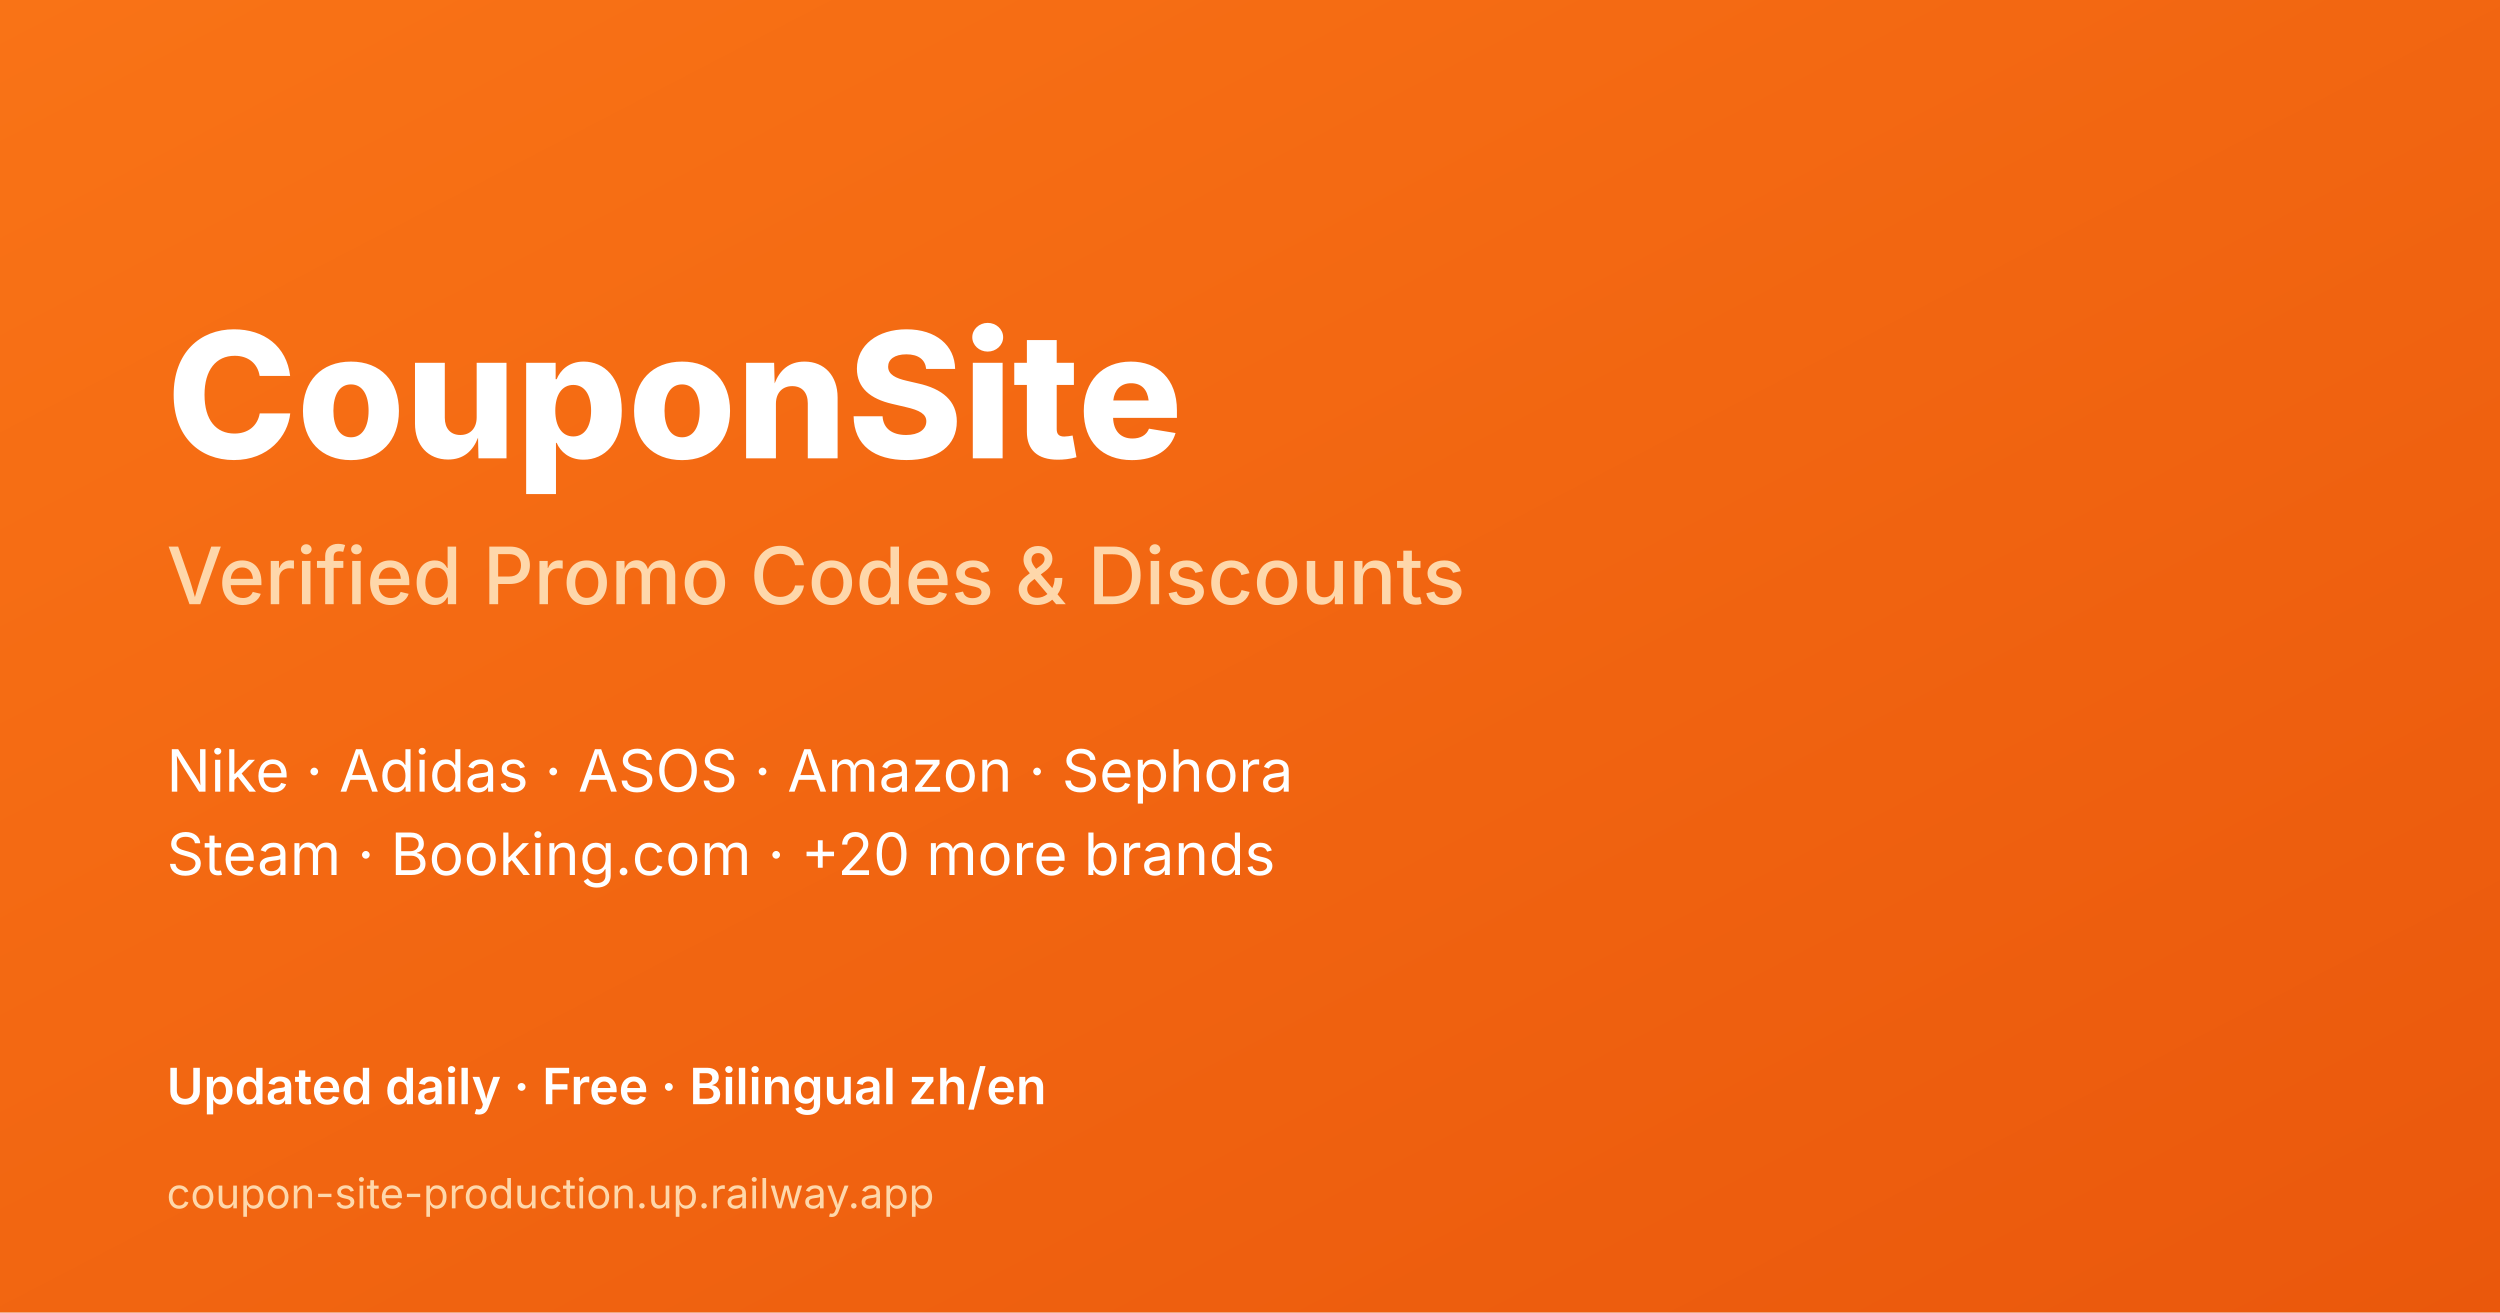
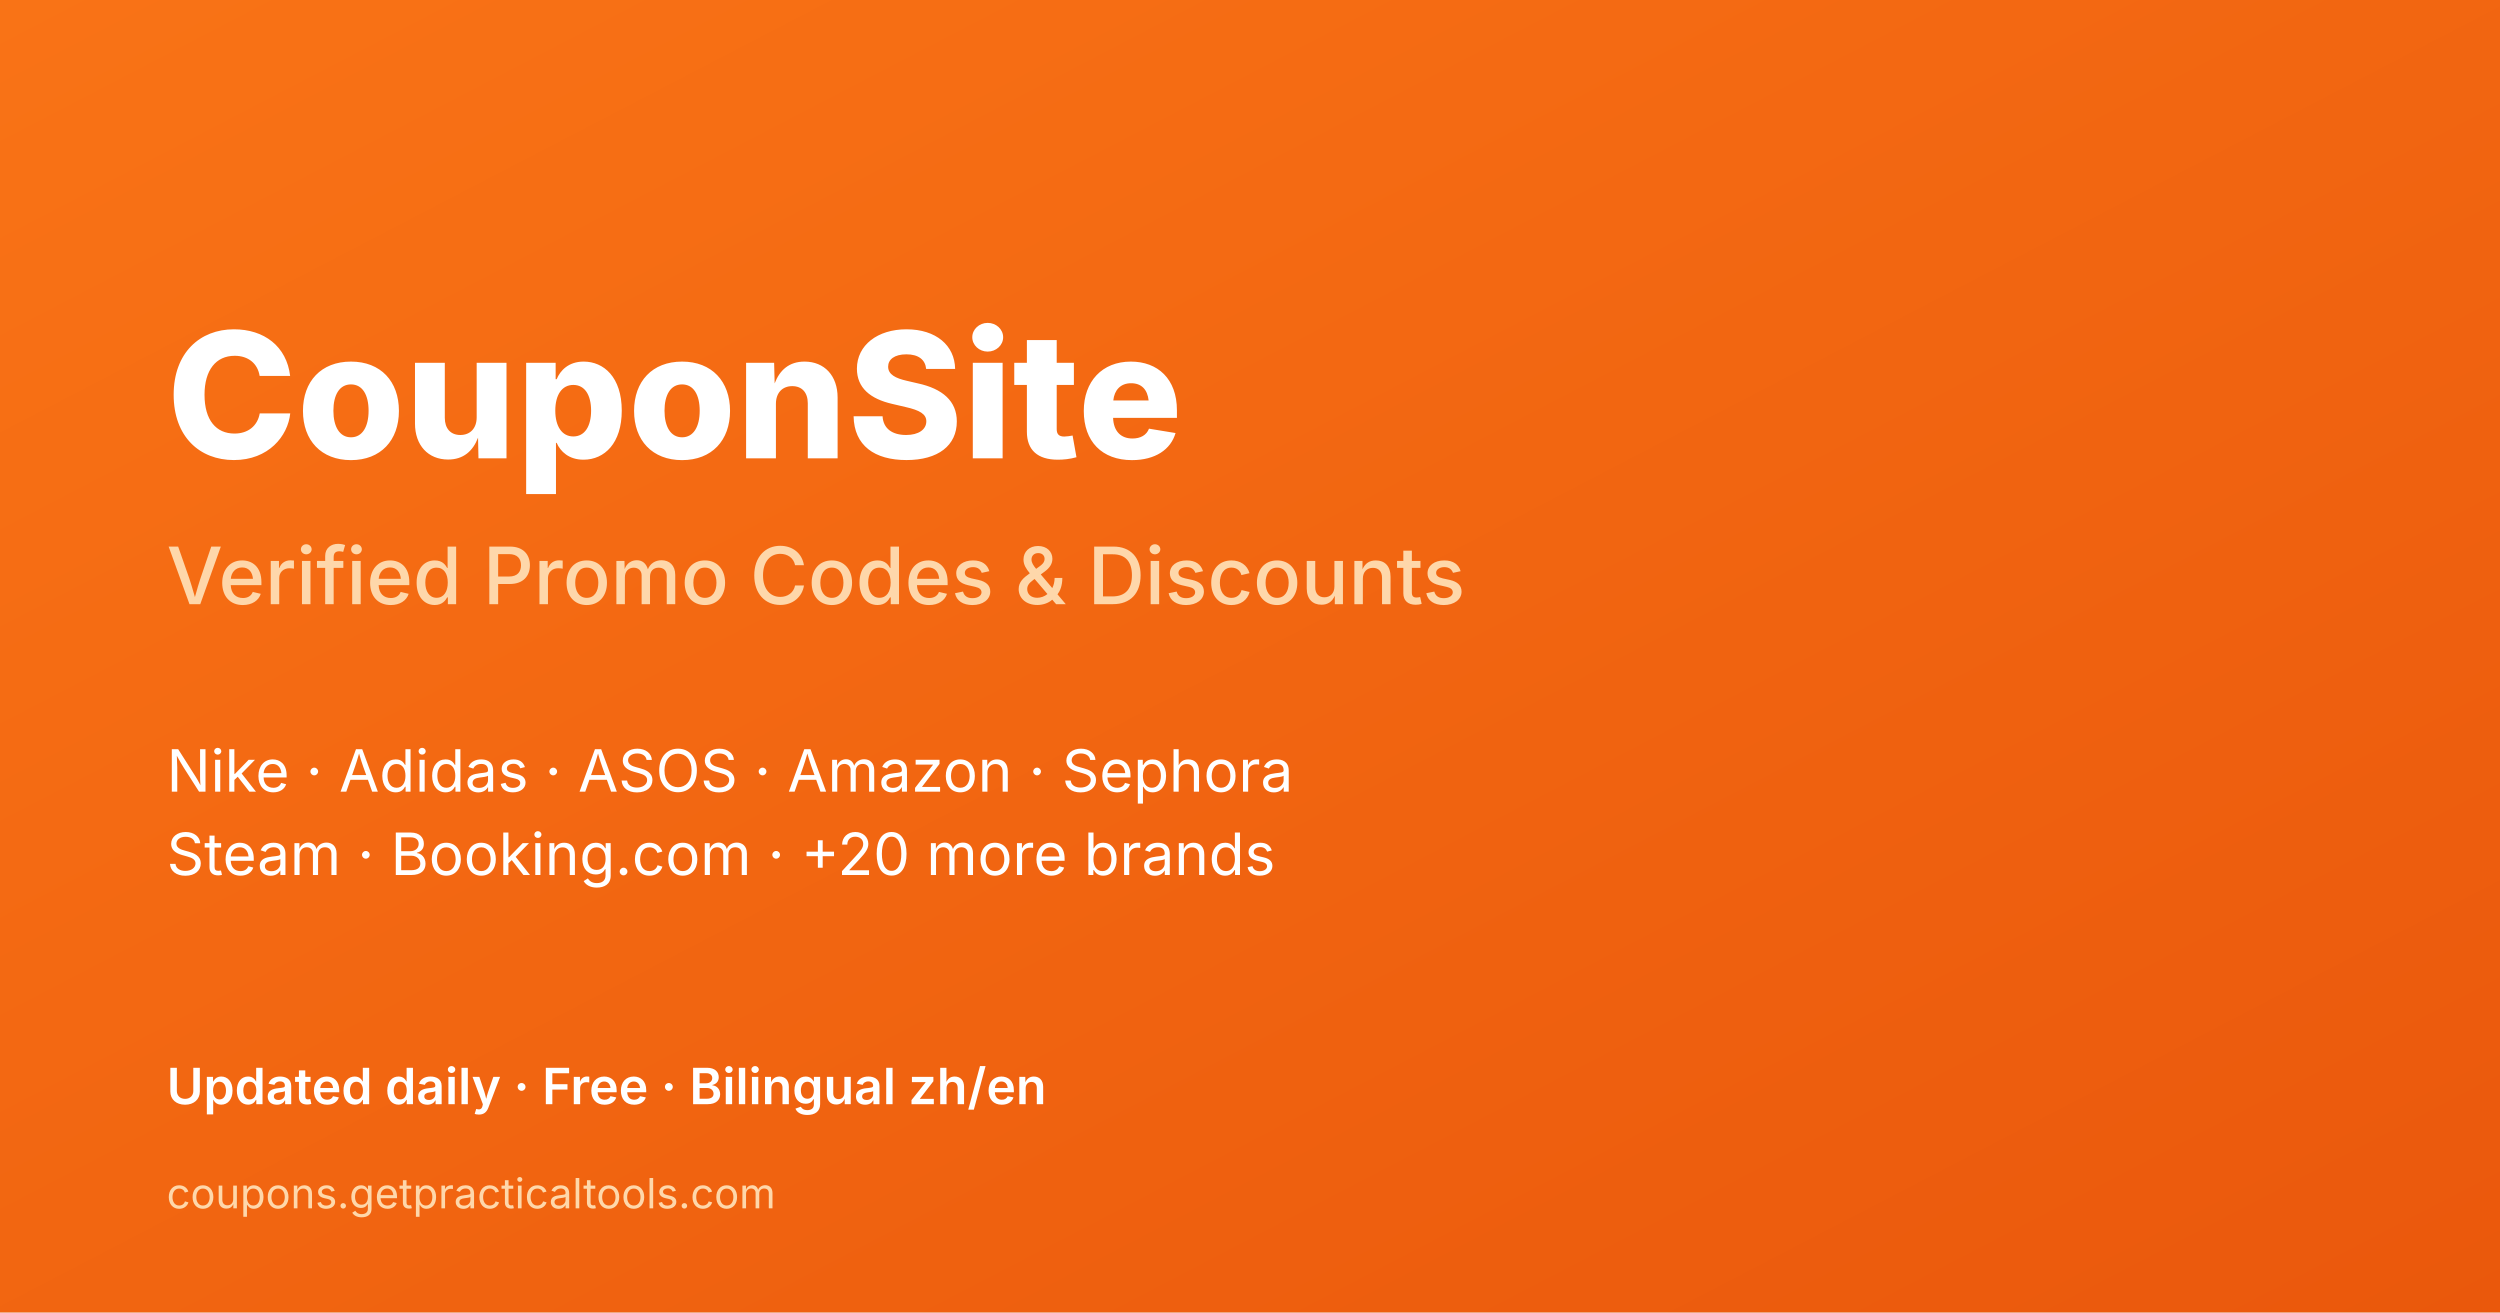
<svg xmlns="http://www.w3.org/2000/svg" width="1200" height="630" viewBox="0 0 1200 630">
  <defs>
    <linearGradient id="bg" x1="0%" y1="0%" x2="100%" y2="100%">
      <stop offset="0%" stop-color="#f97316" />
      <stop offset="100%" stop-color="#ea580c" />
    </linearGradient>
  </defs>
  <rect width="1200" height="630" fill="url(#bg)" />
  <text x="80" y="220" font-family="system-ui, -apple-system, Segoe UI, sans-serif" font-size="84" font-weight="800" fill="#ffffff">CouponSite</text>
  <text x="80" y="290" font-family="system-ui, -apple-system, Segoe UI, sans-serif" font-size="38" font-weight="500" fill="#fed7aa">Verified Promo Codes &amp; Discounts</text>
  <text x="80" y="380" font-family="system-ui, -apple-system, Segoe UI, sans-serif" font-size="28" font-weight="400" fill="#ffffff">Nike · Adidas · ASOS · Amazon · Sephora</text>
  <text x="80" y="420" font-family="system-ui, -apple-system, Segoe UI, sans-serif" font-size="28" font-weight="400" fill="#ffffff">Steam · Booking.com · +20 more brands</text>
  <text x="80" y="530" font-family="system-ui, -apple-system, Segoe UI, sans-serif" font-size="24" font-weight="600" fill="#ffffff">Updated daily · Free · Bilingual zh/en</text>
-   <text x="80" y="580" font-family="system-ui, -apple-system, Segoe UI, sans-serif" font-size="20" font-weight="400" fill="#fed7aa">coupon-site-production.up.railway.app</text>
+   <text x="80" y="580" font-family="system-ui, -apple-system, Segoe UI, sans-serif" font-size="20" font-weight="400" fill="#fed7aa">coupons.getpracticaltools.com</text>
</svg>
